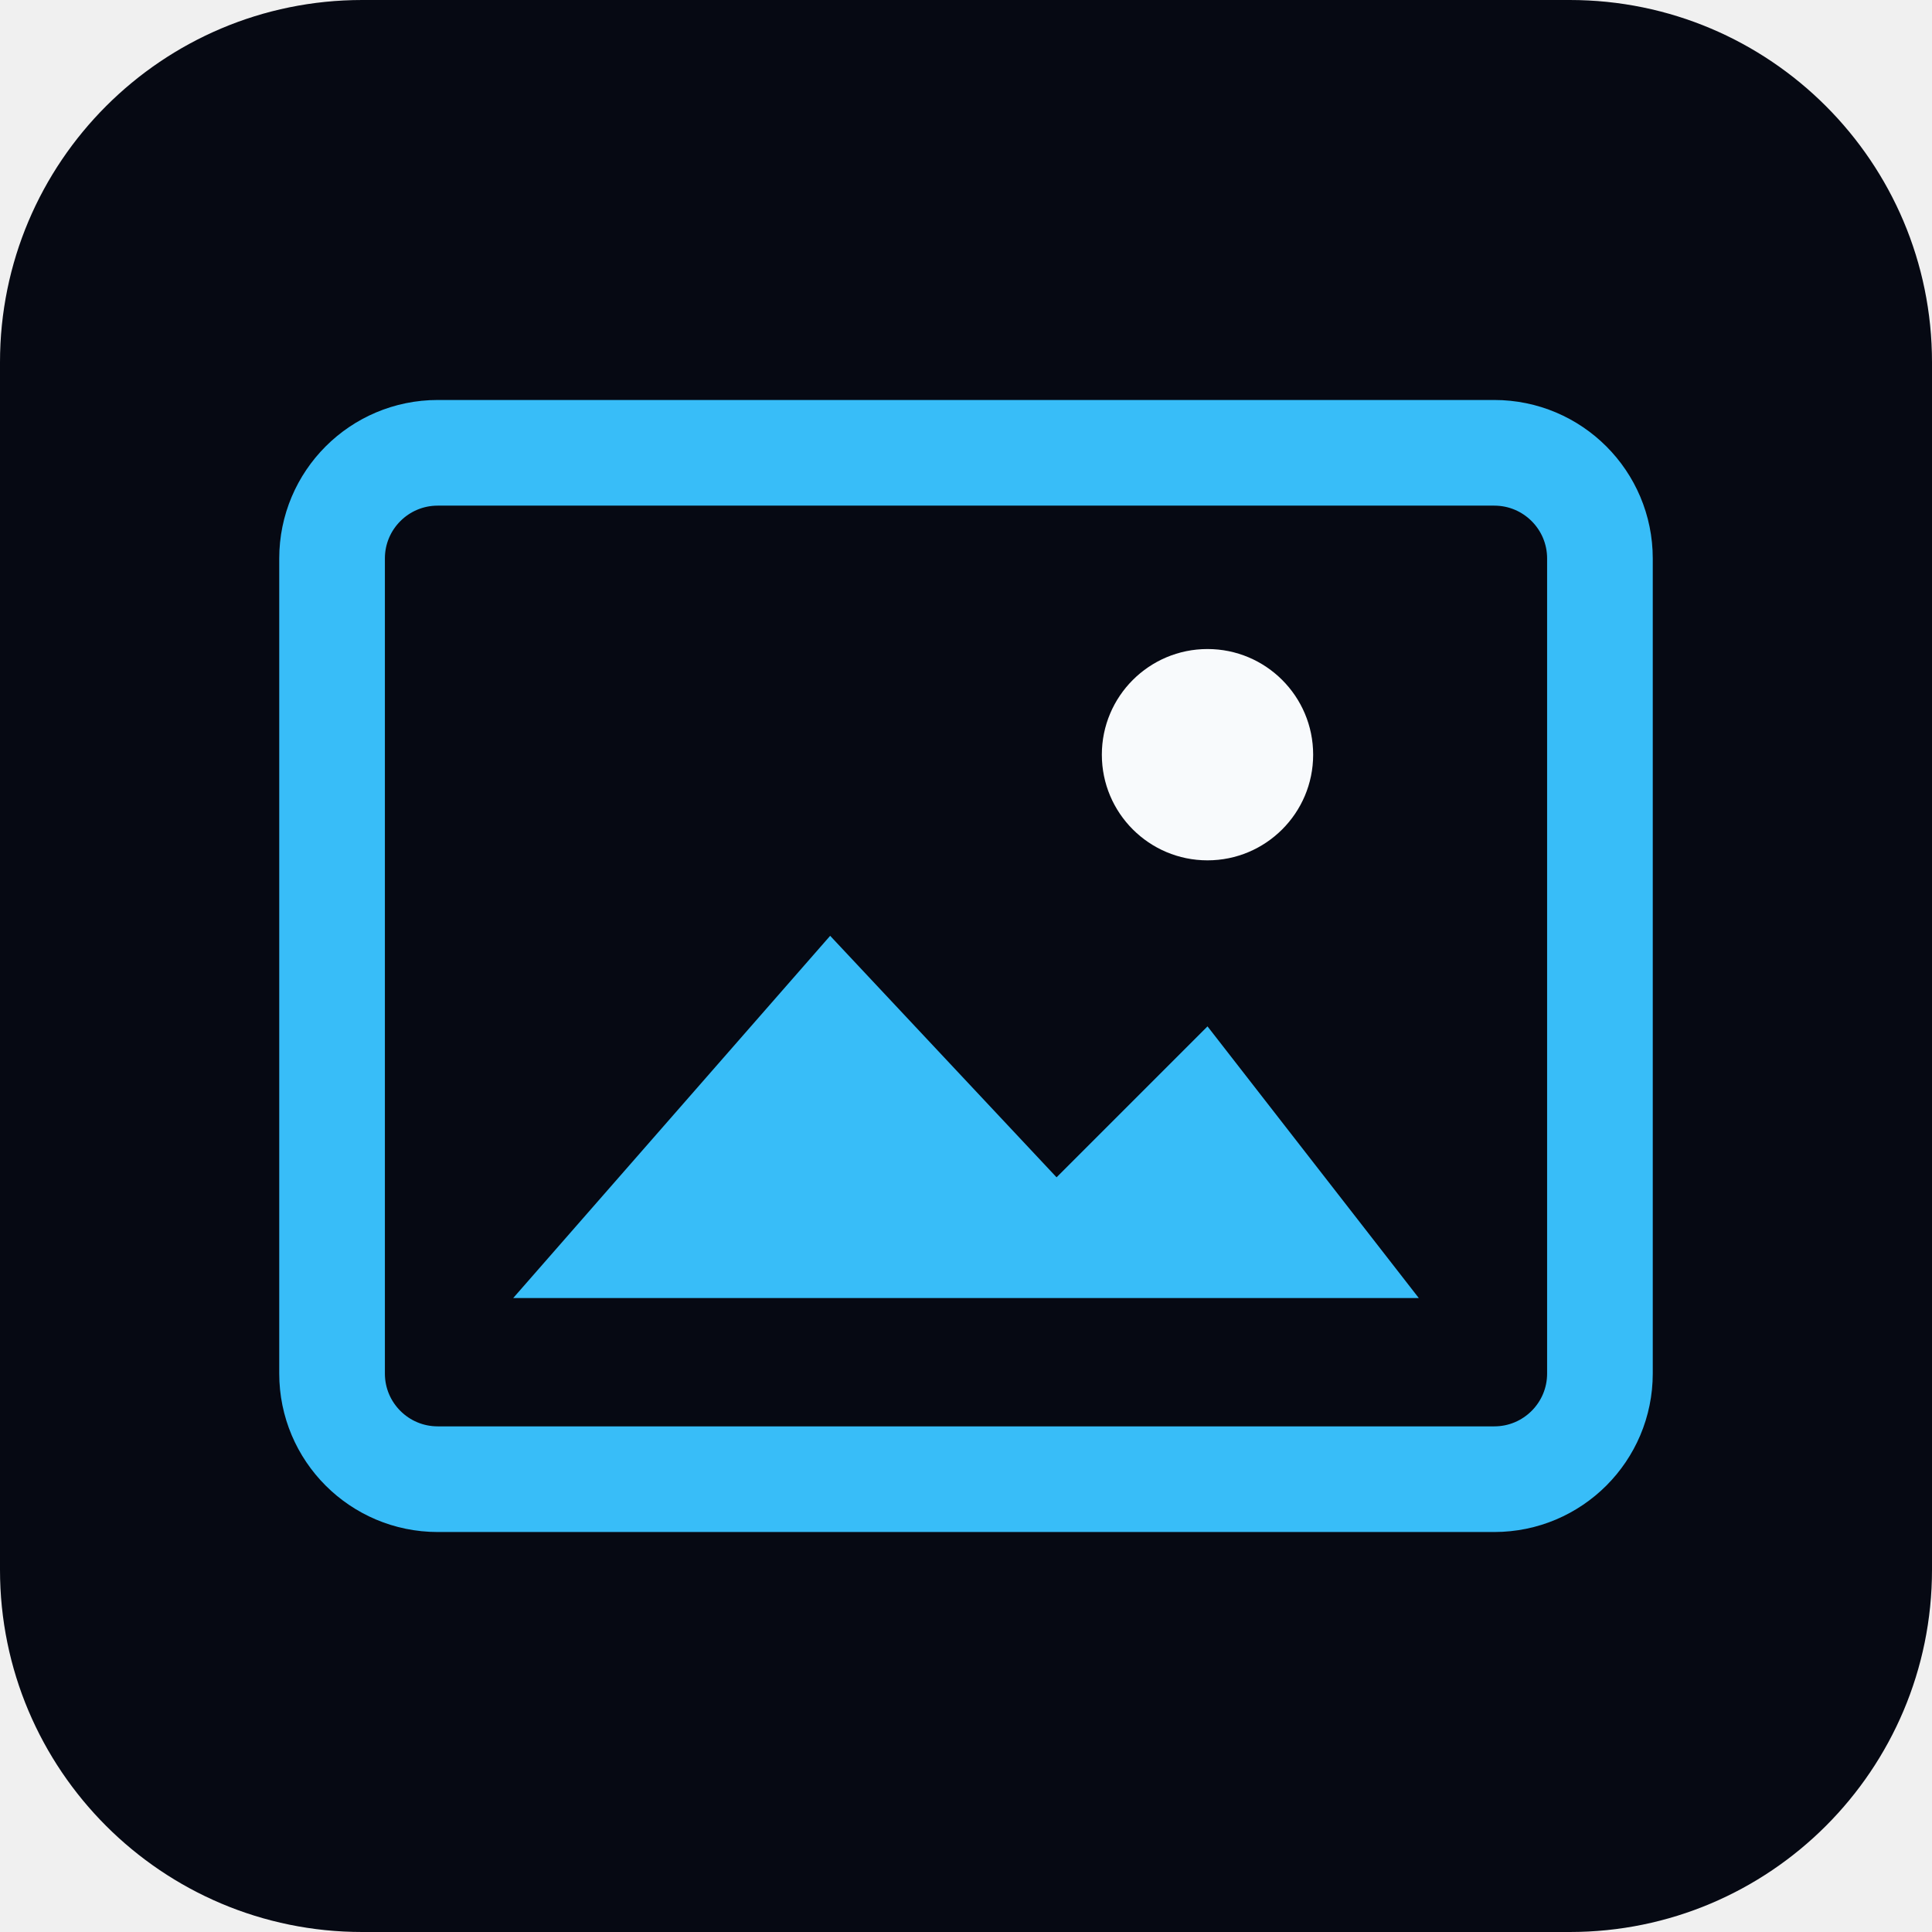
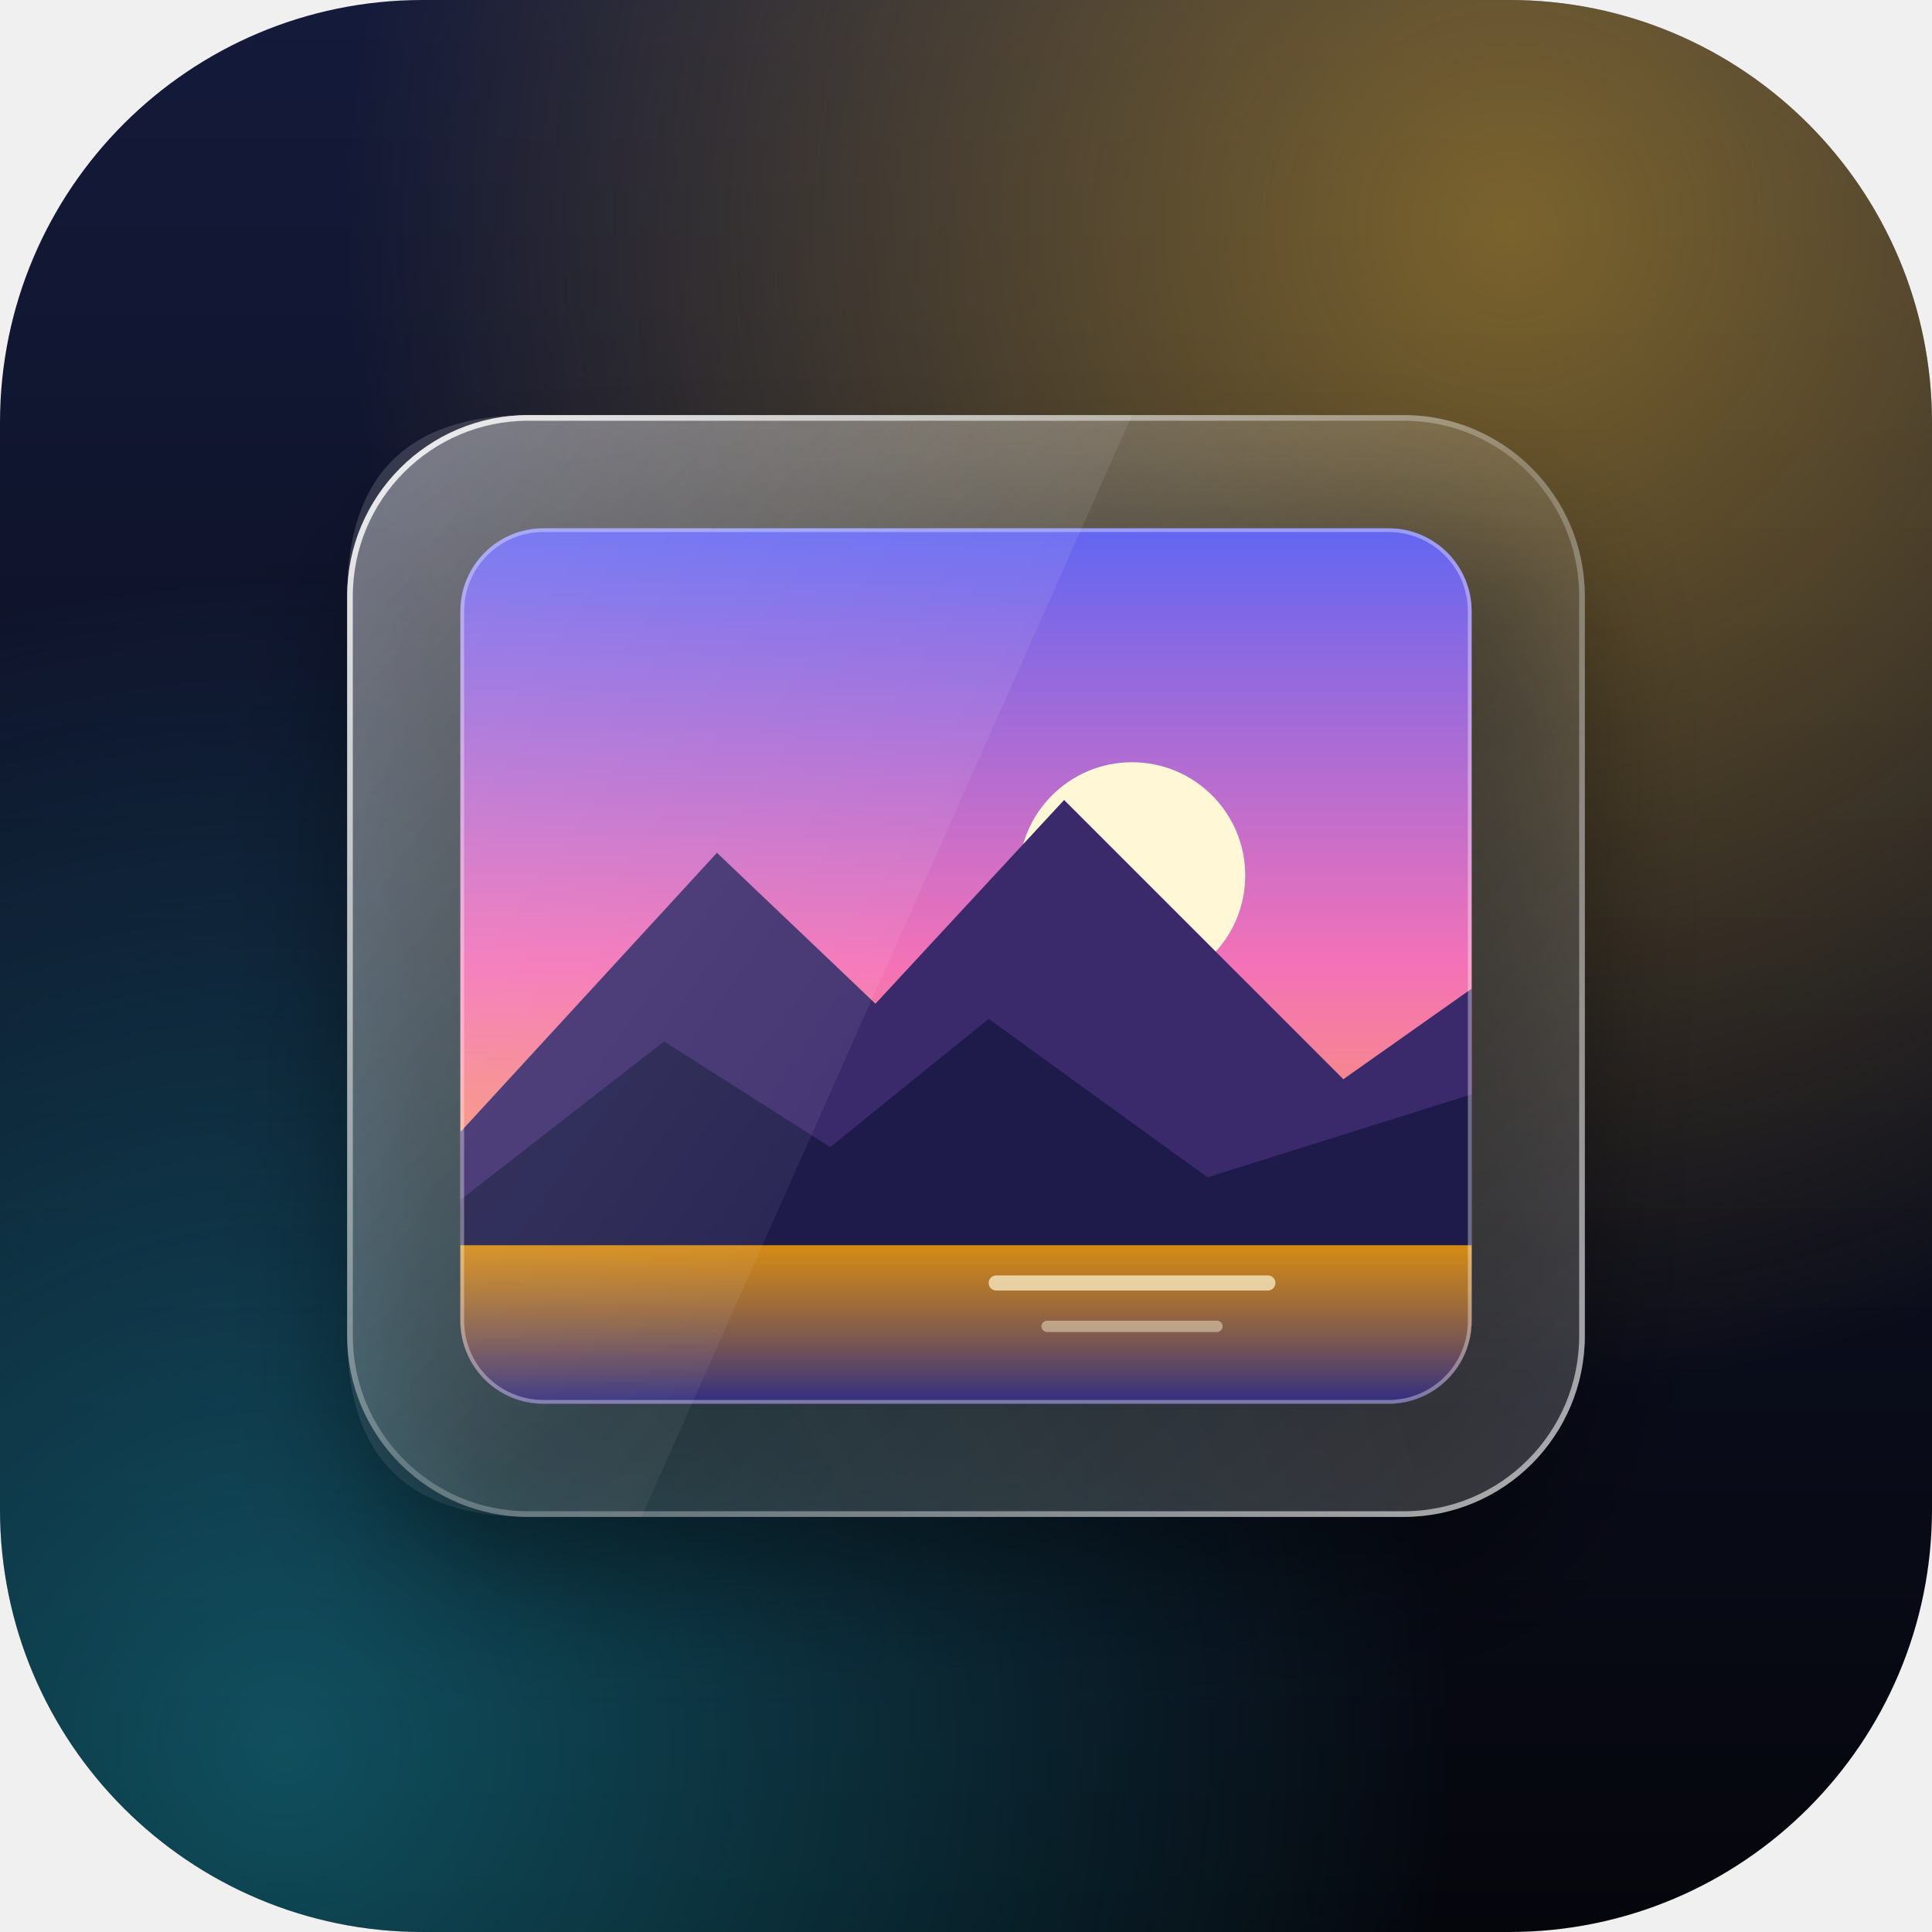
<svg xmlns="http://www.w3.org/2000/svg" viewBox="0 0 512 512">
-   <rect width="512" height="512" rx="96" fill="#060913" />
-   <rect x="88" y="120" width="336" height="272" rx="28" fill="none" stroke="#38bdf8" stroke-width="28" />
-   <path d="M136 344l84-96 60 64 40-40 56 72z" fill="#38bdf8" />
-   <circle cx="320" cy="200" r="28" fill="#f8fafc" />
+   <defs>
+     <linearGradient id="bg" x1="0" y1="0" x2="0" y2="1">
+       <stop offset="0" stop-color="#141a3a" />
+       <stop offset="1" stop-color="#05060c" />
+     </linearGradient>
+     <radialGradient id="glowWarm" cx="0.78" cy="0.12" r="0.6">
+       <stop offset="0" stop-color="#fbbf24" stop-opacity="0.45" />
+       <stop offset="1" stop-color="#fbbf24" stop-opacity="0" />
+     </radialGradient>
+     <radialGradient id="glowCool" cx="0.15" cy="0.9" r="0.6">
+       <stop offset="0" stop-color="#22d3ee" stop-opacity="0.35" />
+       <stop offset="1" stop-color="#22d3ee" stop-opacity="0" />
+     </radialGradient>
+     <linearGradient id="sky" x1="0" y1="0" x2="0" y2="1">
+       <stop offset="0" stop-color="#6366f1" />
+       <stop offset="0.5" stop-color="#f472b6" />
+       <stop offset="1" stop-color="#fbbf24" />
+     </linearGradient>
+     <linearGradient id="water" x1="0" y1="0" x2="0" y2="1">
+       <stop offset="0" stop-color="#f59e0b" stop-opacity="0.85" />
+       <stop offset="1" stop-color="#312e81" />
+     </linearGradient>
+     <clipPath id="photo">
+       <rect x="122" y="140" width="268" height="232" rx="22" />
+     </clipPath>
+     <linearGradient id="glass" x1="0" y1="0" x2="1" y2="1">
+       <stop offset="0" stop-color="#ffffff" stop-opacity="0.34" />
+       <stop offset="0.55" stop-color="#ffffff" stop-opacity="0.12" />
+       <stop offset="1" stop-color="#ffffff" stop-opacity="0.2" />
+     </linearGradient>
+     <linearGradient id="edge" x1="0" y1="0" x2="1" y2="1">
+       <stop offset="0" stop-color="#ffffff" stop-opacity="0.9" />
+       <stop offset="0.5" stop-color="#ffffff" stop-opacity="0.2" />
+       <stop offset="1" stop-color="#ffffff" stop-opacity="0.6" />
+     </linearGradient>
+     <linearGradient id="shine" x1="0" y1="0" x2="1" y2="1">
+       <stop offset="0" stop-color="#ffffff" stop-opacity="0.32" />
+       <stop offset="1" stop-color="#ffffff" stop-opacity="0" />
+     </linearGradient>
+     <filter id="shadow" x="-30%" y="-30%" width="160%" height="160%">
+       <feGaussianBlur stdDeviation="18" />
+     </filter>
+   </defs>
+   <rect width="512" height="512" rx="112" fill="url(#bg)" />
+   <rect width="512" height="512" rx="112" fill="url(#glowWarm)" />
+   <rect width="512" height="512" rx="112" fill="url(#glowCool)" />
+   <rect x="96" y="134" width="320" height="284" rx="48" fill="#000" opacity="0.45" filter="url(#shadow)" />
+   <rect x="92" y="110" width="328" height="292" rx="48" fill="url(#glass)" />
+   <rect x="92.75" y="110.75" width="326.5" height="290.5" rx="47.25" fill="none" stroke="url(#edge)" stroke-width="1.5" />
+   <g clip-path="url(#photo)">
+     <rect x="122" y="140" width="268" height="232" fill="url(#sky)" />
+     <circle cx="300" cy="232" r="30" fill="#fff7d6" />
+     <path d="M122 300 L190 226 L232 266 L282 212 L356 286 L390 262 L390 372 L122 372 Z" fill="#3b2a6b" />
+     <path d="M122 318 L176 276 L220 304 L262 270 L320 312 L390 290 L390 372 L122 372 Z" fill="#1e1b4b" />
+     <rect x="122" y="330" width="268" height="42" fill="url(#water)" />
+     <rect x="262" y="338" width="76" height="4" rx="2" fill="#fff7d6" opacity="0.7" />
+     <rect x="276" y="350" width="48" height="3" rx="1.5" fill="#fff7d6" opacity="0.45" />
+   </g>
+   <rect x="122.5" y="140.5" width="267" height="231" rx="21.5" fill="none" stroke="#ffffff" stroke-opacity="0.35" />
+   <path d="M92 158 Q92 110 140 110 L300 110 L170 402 L140 402 Q92 402 92 354 Z" fill="url(#shine)" opacity="0.5" />
</svg>
